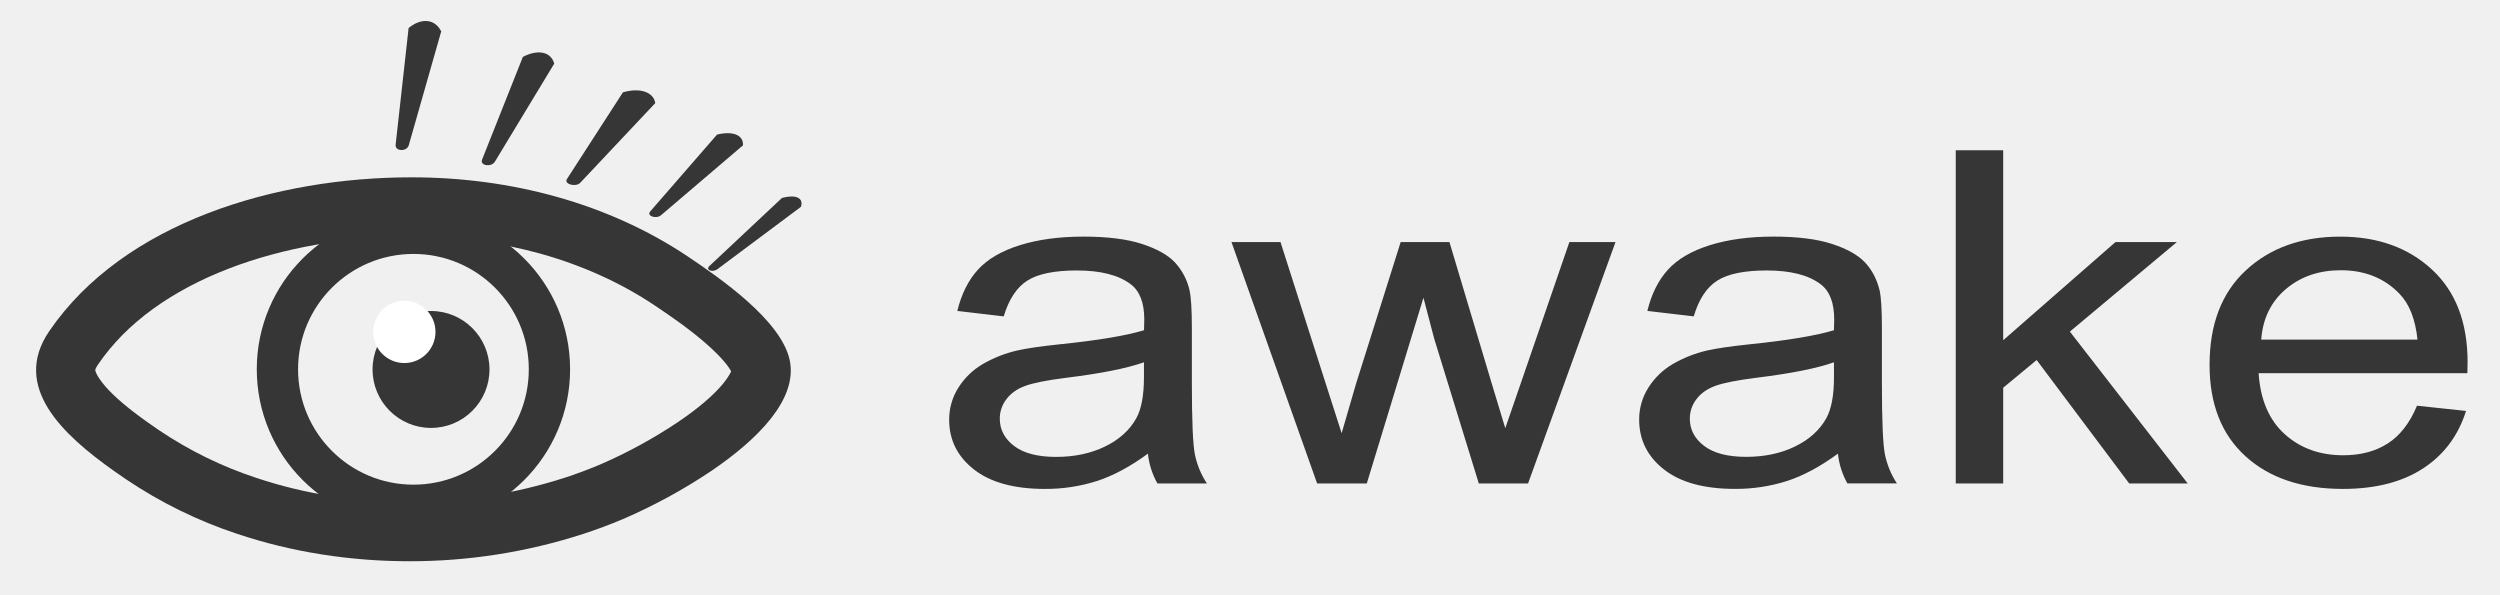
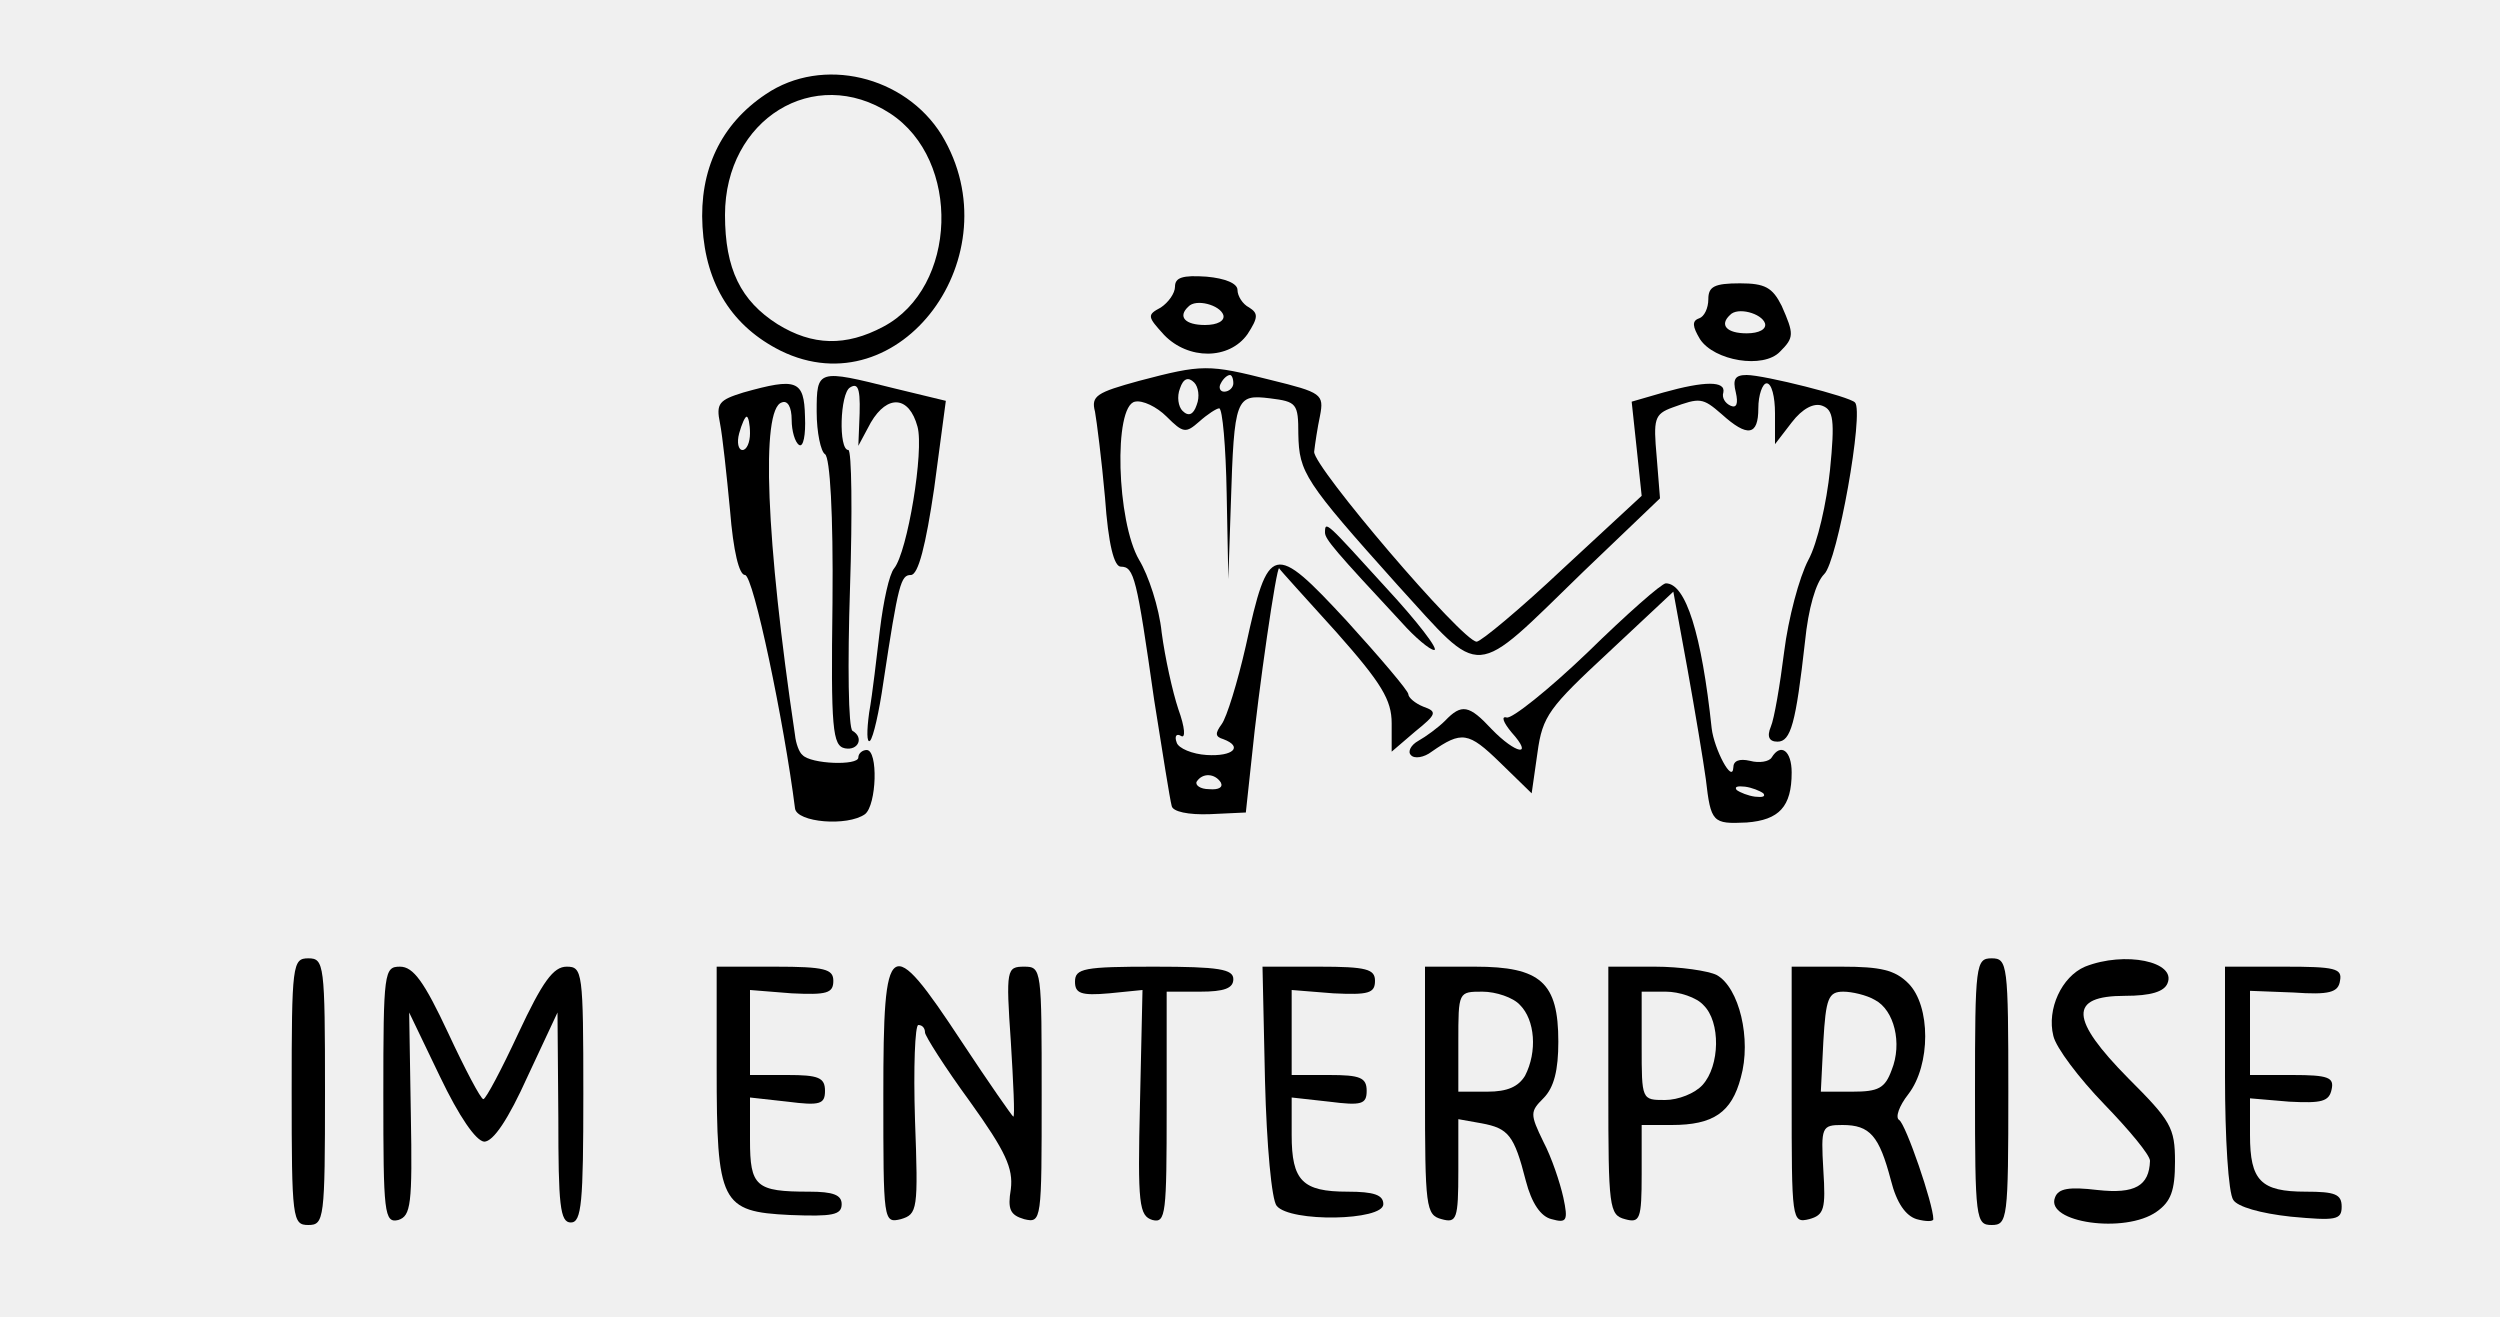
- <svg xmlns="http://www.w3.org/2000/svg" viewBox="0 0 2030 483">
-   <path d="M334.63 192a386.92 386.92 0 0 1 104.64 14.1c34 9.55 65.13 23.69 92.5 42 13.1 8.77 28.25 19.28 41.33 30.69 13.93 12.15 19 19.71 20.6 22.68-1.77 4.18-9.93 18.79-43.42 41.41a396.64 396.64 0 0 1-63.11 34.36c-9.31 3.93-18.92 7.52-28.61 10.68a411 411 0 0 1-126.22 19.78c-43.44 0-85.26-6.62-124.29-19.69a321 321 0 0 1-78.77-38.58 586.35 586.35 0 0 1-9.36-6.49c-15.84-11.23-27.12-20.82-34.48-29.31-7.76-9-8.12-13.13-8.12-13.16s.2-1.45 2.3-4.52c11.43-16.76 26.47-32 44.69-45.17C142 238 162.74 226.93 186 218c43.43-16.74 95.84-26 147.59-26h1.06m0-48h-1.06c-108.74 0-233 36.16-293.6 124.9C9 314.21 51.29 353.15 92.16 382.13c3.39 2.4 6.77 4.74 10.1 7a368.89 368.89 0 0 0 90.55 44.43c44.41 14.87 92 22.17 139.53 22.17a456.2 456.2 0 0 0 141.15-22.16q16.49-5.38 32.33-12.07a445 445 0 0 0 71.33-38.82c37.52-25.34 71.17-58.4 64-90.66C634 260 585 226 558.48 208.25 493.84 164.94 414.47 144 334.63 144z" fill="#363636" />
-   <circle cx="349.99" cy="300" r="47.47" fill="#363636" />
-   <circle cx="328.32" cy="269.5" r="25.29" fill="#fff" />
-   <path d="M650.37 167.94l-67.79 50.6c-4.05 3-10 .72-6.56-2.53l59-55.33h.05c11.06-2.9 17.41-.06 15.41 6.89zM603.32 118l-66.53 56.74c-4 3.39-12 .6-8.81-3.07l54.27-62.4h.06c12.57-3.09 21.24.33 21 8.29zM532.11 83.67l-60.92 64.71c-3.64 3.87-13.51 1.11-10.84-3l45.48-70.43h.07c13.5-3.87 24.27-.46 26.1 8.27zM450.06 51.63l-48.19 79.63c-2.87 4.76-12.38 3.29-10.44-1.61l33.14-83.47h.06c12-6.28 22.44-4.24 25.26 5zM358.29 25.41l-26.35 92.47c-1.57 5.53-11.31 5.14-10.69-.42l10.54-94.72c10.17-8.34 21-7.45 26.15 2.16z" fill="#363636" />
-   <circle cx="335.71" cy="299.87" r="110.44" fill="none" stroke="#363636" stroke-miterlimit="10" stroke-width="33.535" />
-   <path d="M932.1 368.37q-21.4 15.69-41.19 22.15a136.37 136.37 0 0 1-42.49 6.48q-37.42 0-57.57-15.8t-20.12-40.33a47.9 47.9 0 0 1 7.6-26.29 57.89 57.89 0 0 1 19.91-19.1A101.15 101.15 0 0 1 826 284.59q11.34-2.58 34.24-5 46.66-4.78 68.7-11.44c.14-4.55.22-7.44.22-8.67q0-20.3-10.92-28.61-14.76-11.25-43.87-11.25-27.18 0-40.13 8.21T815 256.9l-37.67-4.42q5.13-20.86 16.91-33.68t34-19.75q22.25-6.92 51.57-6.92 29.11 0 47.3 5.9t26.75 14.86a49.29 49.29 0 0 1 12 22.61q1.92 8.49 1.93 30.63v44.29q0 46.33 2.46 58.6a67.46 67.46 0 0 0 9.75 23.53h-40.19a63.21 63.21 0 0 1-7.71-24.18zm-3.21-74.19q-21 7.4-62.92 12.55-23.75 3-33.6 6.65t-15.19 10.79a25.61 25.61 0 0 0-5.35 15.83q0 13.29 11.66 22.15t34.14 8.85q22.25 0 39.59-8.4t25.47-23q6.19-11.25 6.2-33.22zM1069.5 392.55l-69.55-196h39.81l36.16 113.13 13.49 42.07q.85-3.13 11.77-40.41l36.17-114.79h39.59l34 113.68 11.34 37.46 13.06-37.83 39-113.31h37.45l-71 196h-40l-36.17-117.38-8.78-33.4-46 150.78zM1492.4 368.37q-21.4 15.69-41.2 22.15a136.3 136.3 0 0 1-42.48 6.46q-37.46 0-57.57-15.78T1331 340.87a47.82 47.82 0 0 1 7.6-26.29 57.86 57.86 0 0 1 19.9-19.1 101.35 101.35 0 0 1 27.72-10.89q11.34-2.58 34.24-5 46.66-4.78 68.7-11.44c.14-4.55.22-7.44.22-8.67q0-20.3-10.92-28.61-14.76-11.25-43.87-11.25-27.18 0-40.13 8.21t-19.15 29.06l-37.67-4.42q5.13-20.86 16.91-33.68t34-19.75q22.26-6.92 51.58-6.92 29.1 0 47.3 5.9t26.75 14.86q8.57 9 12 22.61 1.92 8.49 1.92 30.63v44.29q0 46.33 2.47 58.6a67.46 67.46 0 0 0 9.73 23.53h-40.23a63 63 0 0 1-7.67-24.17zm-3.21-74.19q-21 7.4-62.92 12.55-23.76 3-33.6 6.65t-15.19 10.79a25.61 25.61 0 0 0-5.35 15.78q0 13.29 11.66 22.15t34.13 8.86q22.26 0 39.6-8.4t25.47-23q6.19-11.25 6.2-33.22zM1588.07 392.55V122h38.52v154.28l91.17-79.72h49.87l-86.89 72.71 95.67 123.28h-47.52l-75.12-100.21-27.18 22.51v77.7zM1962.6 329.43l39.81 4.25q-9.42 30.07-34.89 46.69T1902.46 397q-49.86 0-79.08-26.49t-29.21-74.28q0-49.45 29.53-76.77t76.62-27.31q45.59 0 74.48 26.76t28.89 75.29c0 2-.07 4.93-.21 8.86H1834q2.13 32.29 21.18 49.46t47.52 17.16q21.18 0 36.16-9.59t23.74-30.66zm-126.48-53.7H1963q-2.57-24.74-14.55-37.1-18.42-19.19-47.73-19.19-26.54 0-44.62 15.32t-19.98 40.97z" fill="#363636" />
+ <svg xmlns="http://www.w3.org/2000/svg" version="1.0" width="300pt" height="158pt" viewBox="0 0 300 158" preserveAspectRatio="xMidYMid meet">
+   <g transform="translate(0,158) scale(0.1,-0.1)" fill="#000000" stroke="none">
+     <path d="M919 1467 c-54 -36 -80 -91 -76 -159 4 -70 36 -120 94 -149 143 -70 280 115 193 259 -44 71 -143 95 -211 49z m149 -23 c86 -56 81 -209 -8 -256 -45 -24 -85 -23 -127 3 -44 28 -63 66 -63 131 0 115 107 181 198 122z" />
+     <path d="M1410 1236 c0 -8 -8 -19 -17 -25 -17 -9 -16 -11 4 -33 29 -30 78 -30 100 1 13 20 13 25 2 32 -8 4 -14 14 -14 21 0 8 -15 14 -37 16 -29 2 -38 -1 -38 -12z m58 -34 c2 -7 -7 -12 -22 -12 -24 0 -33 10 -20 22 9 10 38 2 42 -10z" />
+     <path d="M2050 1221 c0 -11 -5 -21 -11 -23 -9 -3 -8 -10 1 -25 17 -26 76 -36 96 -15 17 17 17 21 2 55 -11 22 -20 27 -50 27 -31 0 -38 -4 -38 -19z m68 -29 c2 -7 -7 -12 -22 -12 -24 0 -33 10 -20 22 9 10 38 2 42 -10z" />
+     <path d="M1367 1123 c-51 -14 -58 -18 -53 -37 2 -11 8 -58 12 -103 4 -57 11 -83 19 -83 16 0 19 -13 40 -160 10 -63 19 -120 21 -127 1 -7 20 -11 46 -10 l43 2 7 65 c8 81 30 232 33 228 1 -2 32 -36 69 -77 54 -61 66 -81 66 -109 l0 -34 28 24 c26 21 27 24 10 30 -10 4 -18 11 -18 15 0 4 -34 44 -74 88 -88 95 -94 94 -121 -30 -10 -44 -23 -86 -29 -94 -8 -11 -8 -15 2 -18 24 -9 12 -21 -20 -19 -17 1 -34 8 -36 15 -3 8 0 11 5 8 6 -4 5 10 -3 32 -7 21 -16 62 -20 92 -3 30 -16 69 -27 87 -27 46 -31 185 -5 190 9 2 26 -6 38 -18 20 -20 23 -20 39 -6 10 9 21 16 24 16 4 0 8 -46 9 -102 l2 -103 3 90 c4 128 6 132 47 127 32 -4 34 -6 34 -43 1 -46 7 -56 119 -181 104 -114 88 -115 223 16 l92 88 -4 50 c-4 45 -3 51 19 59 33 12 36 12 59 -8 31 -28 44 -26 44 7 0 16 5 30 10 30 6 0 10 -16 10 -36 l0 -37 20 26 c13 17 27 24 37 20 13 -5 15 -17 9 -77 -4 -39 -15 -88 -26 -108 -11 -21 -24 -70 -29 -110 -5 -40 -12 -81 -16 -90 -5 -12 -2 -18 8 -18 16 0 22 22 33 120 4 40 13 71 23 81 16 15 48 195 37 206 -6 7 -109 33 -130 33 -14 0 -17 -5 -13 -21 3 -13 1 -19 -6 -16 -7 3 -11 10 -9 16 3 14 -22 14 -72 0 l-38 -11 6 -56 6 -57 -94 -87 c-52 -49 -99 -88 -104 -88 -17 0 -197 211 -195 228 1 9 4 29 7 43 5 26 2 28 -59 43 -75 19 -82 19 -158 -1z m69 -29 c-4 -12 -10 -14 -17 -7 -5 5 -7 17 -3 27 4 12 10 14 17 7 5 -5 7 -17 3 -27z m44 26 c0 -5 -5 -10 -11 -10 -5 0 -7 5 -4 10 3 6 8 10 11 10 2 0 4 -4 4 -10z m-15 -479 c3 -6 -3 -9 -14 -8 -11 0 -17 5 -15 9 7 11 22 10 29 -1z" />
+     <path d="M980 1086 c0 -25 5 -48 10 -51 6 -4 10 -71 9 -178 -2 -152 0 -172 15 -175 16 -3 23 13 9 21 -5 3 -6 80 -3 171 3 91 2 166 -2 166 -12 0 -10 68 2 75 11 7 13 -4 11 -45 l-1 -25 15 28 c20 34 46 32 56 -5 8 -29 -12 -150 -28 -170 -6 -7 -13 -40 -17 -73 -4 -33 -9 -78 -13 -100 -3 -22 -3 -37 1 -34 4 4 11 35 16 70 18 119 21 129 33 129 9 0 18 36 28 104 l14 105 -62 15 c-92 23 -93 23 -93 -28z" />
+     <path d="M892 1109 c-29 -9 -33 -13 -28 -37 3 -15 8 -62 12 -104 4 -50 11 -78 18 -78 10 0 47 -177 60 -280 2 -17 63 -22 84 -7 14 11 16 77 2 77 -5 0 -10 -4 -10 -9 0 -10 -57 -8 -67 3 -4 3 -8 14 -9 24 -35 235 -41 391 -16 399 7 3 12 -5 12 -21 0 -13 4 -27 9 -30 5 -3 8 12 7 34 -1 44 -10 47 -74 29z m8 -49 c0 -11 -4 -20 -9 -20 -5 0 -7 9 -4 20 3 11 7 20 9 20 2 0 4 -9 4 -20z" />
+     <path d="M1590 941 c0 -8 12 -22 92 -108 16 -18 34 -33 39 -33 6 0 -20 34 -58 75 -71 78 -73 81 -73 66z" />
+     <path d="M1905 797 c-47 -45 -91 -80 -97 -78 -7 2 -4 -6 6 -18 27 -30 5 -26 -24 4 -27 29 -36 31 -56 10 -8 -8 -23 -19 -32 -24 -9 -5 -13 -13 -9 -17 4 -5 16 -3 25 4 36 25 44 24 82 -13 l38 -37 7 49 c6 44 14 54 85 120 l78 73 17 -93 c9 -50 19 -110 22 -132 6 -52 8 -54 49 -52 39 3 54 19 54 60 0 26 -13 36 -24 18 -3 -5 -15 -7 -26 -4 -13 3 -20 0 -20 -8 -1 -20 -23 22 -26 47 -12 113 -31 174 -55 174 -5 0 -47 -37 -94 -83z m211 -169 c3 -4 -1 -5 -10 -4 -8 1 -18 5 -22 8 -3 4 1 5 10 4 8 -1 18 -5 22 -8z" />
+     <path d="M350 270 c0 -153 1 -160 20 -160 19 0 20 7 20 160 0 153 -1 160 -20 160 -19 0 -20 -7 -20 -160z" />
+     <path d="M2370 270 c0 -153 1 -160 20 -160 19 0 20 7 20 160 0 153 -1 160 -20 160 -19 0 -20 -7 -20 -160z" />
+     <path d="M2502 420 c-28 -12 -46 -51 -38 -83 3 -14 31 -51 61 -82 30 -31 55 -61 55 -68 -1 -30 -18 -40 -63 -35 -34 4 -47 2 -51 -9 -12 -30 84 -44 122 -17 17 12 22 25 22 60 0 41 -5 49 -56 100 -70 71 -72 99 -4 99 31 0 47 5 51 15 11 26 -51 39 -99 20z" />
+     <path d="M460 266 c0 -142 1 -154 18 -150 15 5 17 18 15 127 l-2 122 37 -77 c23 -48 43 -77 53 -78 11 0 29 27 52 78 l36 77 1 -126 c0 -105 2 -126 15 -126 13 0 15 24 15 154 0 147 -1 153 -20 153 -16 0 -29 -18 -58 -80 -20 -43 -39 -79 -42 -79 -3 0 -22 36 -42 79 -29 62 -42 80 -58 80 -19 0 -20 -6 -20 -154z" />
+     <path d="M860 298 c0 -162 5 -172 88 -176 51 -2 62 0 62 13 0 11 -10 15 -39 15 -64 0 -71 6 -71 62 l0 51 45 -5 c39 -5 45 -3 45 13 0 16 -8 19 -45 19 l-45 0 0 51 0 51 50 -4 c42 -2 50 0 50 15 0 14 -10 17 -70 17 l-70 0 0 -122z" />
+     <path d="M1060 266 c0 -152 0 -154 21 -149 20 6 21 11 17 119 -2 63 0 114 4 114 5 0 8 -4 8 -9 0 -4 24 -42 54 -83 43 -60 52 -80 49 -105 -4 -24 -1 -31 16 -36 21 -5 21 -2 21 149 0 151 0 154 -21 154 -21 0 -22 -3 -16 -90 3 -49 5 -90 3 -90 -1 0 -29 40 -62 90 -87 132 -94 127 -94 -64z" />
+     <path d="M1290 402 c0 -14 7 -17 41 -14 l40 4 -3 -135 c-3 -123 -1 -136 15 -141 16 -4 17 7 17 135 l0 139 40 0 c29 0 40 4 40 15 0 12 -17 15 -95 15 -84 0 -95 -2 -95 -18z" />
+     <path d="M1518 283 c2 -78 8 -143 14 -150 16 -20 128 -18 128 2 0 11 -11 15 -43 15 -54 0 -67 13 -67 68 l0 45 45 -5 c39 -5 45 -3 45 13 0 16 -8 19 -45 19 l-45 0 0 51 0 51 50 -4 c42 -2 50 0 50 15 0 14 -10 17 -67 17 l-68 0 3 -137z" />
+     <path d="M1710 271 c0 -140 1 -149 20 -154 18 -5 20 0 20 58 l0 62 28 -5 c32 -6 39 -14 53 -69 7 -27 18 -43 31 -46 18 -5 20 -2 14 26 -4 18 -14 48 -24 67 -16 33 -16 36 0 52 13 13 18 34 18 68 0 71 -21 90 -100 90 l-60 0 0 -149z m114 103 c18 -18 21 -56 6 -85 -8 -13 -21 -19 -45 -19 l-35 0 0 60 c0 60 0 60 29 60 16 0 37 -7 45 -16z" />
+     <path d="M1930 271 c0 -140 1 -149 20 -154 18 -5 20 0 20 54 l0 59 36 0 c50 0 72 15 83 57 13 46 -2 108 -29 123 -10 5 -44 10 -74 10 l-56 0 0 -149z m114 103 c21 -20 20 -73 -1 -96 -9 -10 -29 -18 -45 -18 -28 0 -28 0 -28 65 l0 65 29 0 c16 0 37 -7 45 -16z" />
+     <path d="M2150 266 c0 -151 0 -154 21 -149 18 5 20 12 17 59 -3 52 -2 54 23 54 33 0 44 -13 58 -66 7 -28 18 -43 31 -47 11 -3 20 -3 20 0 0 18 -33 114 -41 119 -5 3 0 17 11 31 27 35 27 106 0 133 -16 16 -33 20 -80 20 l-60 0 0 -154z m100 114 c23 -12 33 -52 20 -84 -8 -22 -16 -26 -47 -26 l-38 0 3 60 c3 52 6 60 24 60 10 0 28 -4 38 -10z" />
+     <path d="M2670 288 c0 -73 4 -140 10 -148 5 -8 32 -16 69 -20 54 -5 61 -4 61 12 0 15 -8 18 -43 18 -54 0 -67 13 -67 68 l0 44 47 -4 c39 -2 48 0 51 15 3 14 -4 17 -47 17 l-51 0 0 51 0 50 52 -2 c43 -3 54 0 56 14 3 15 -6 17 -67 17 l-71 0 0 -132z" />
+   </g>
</svg>
